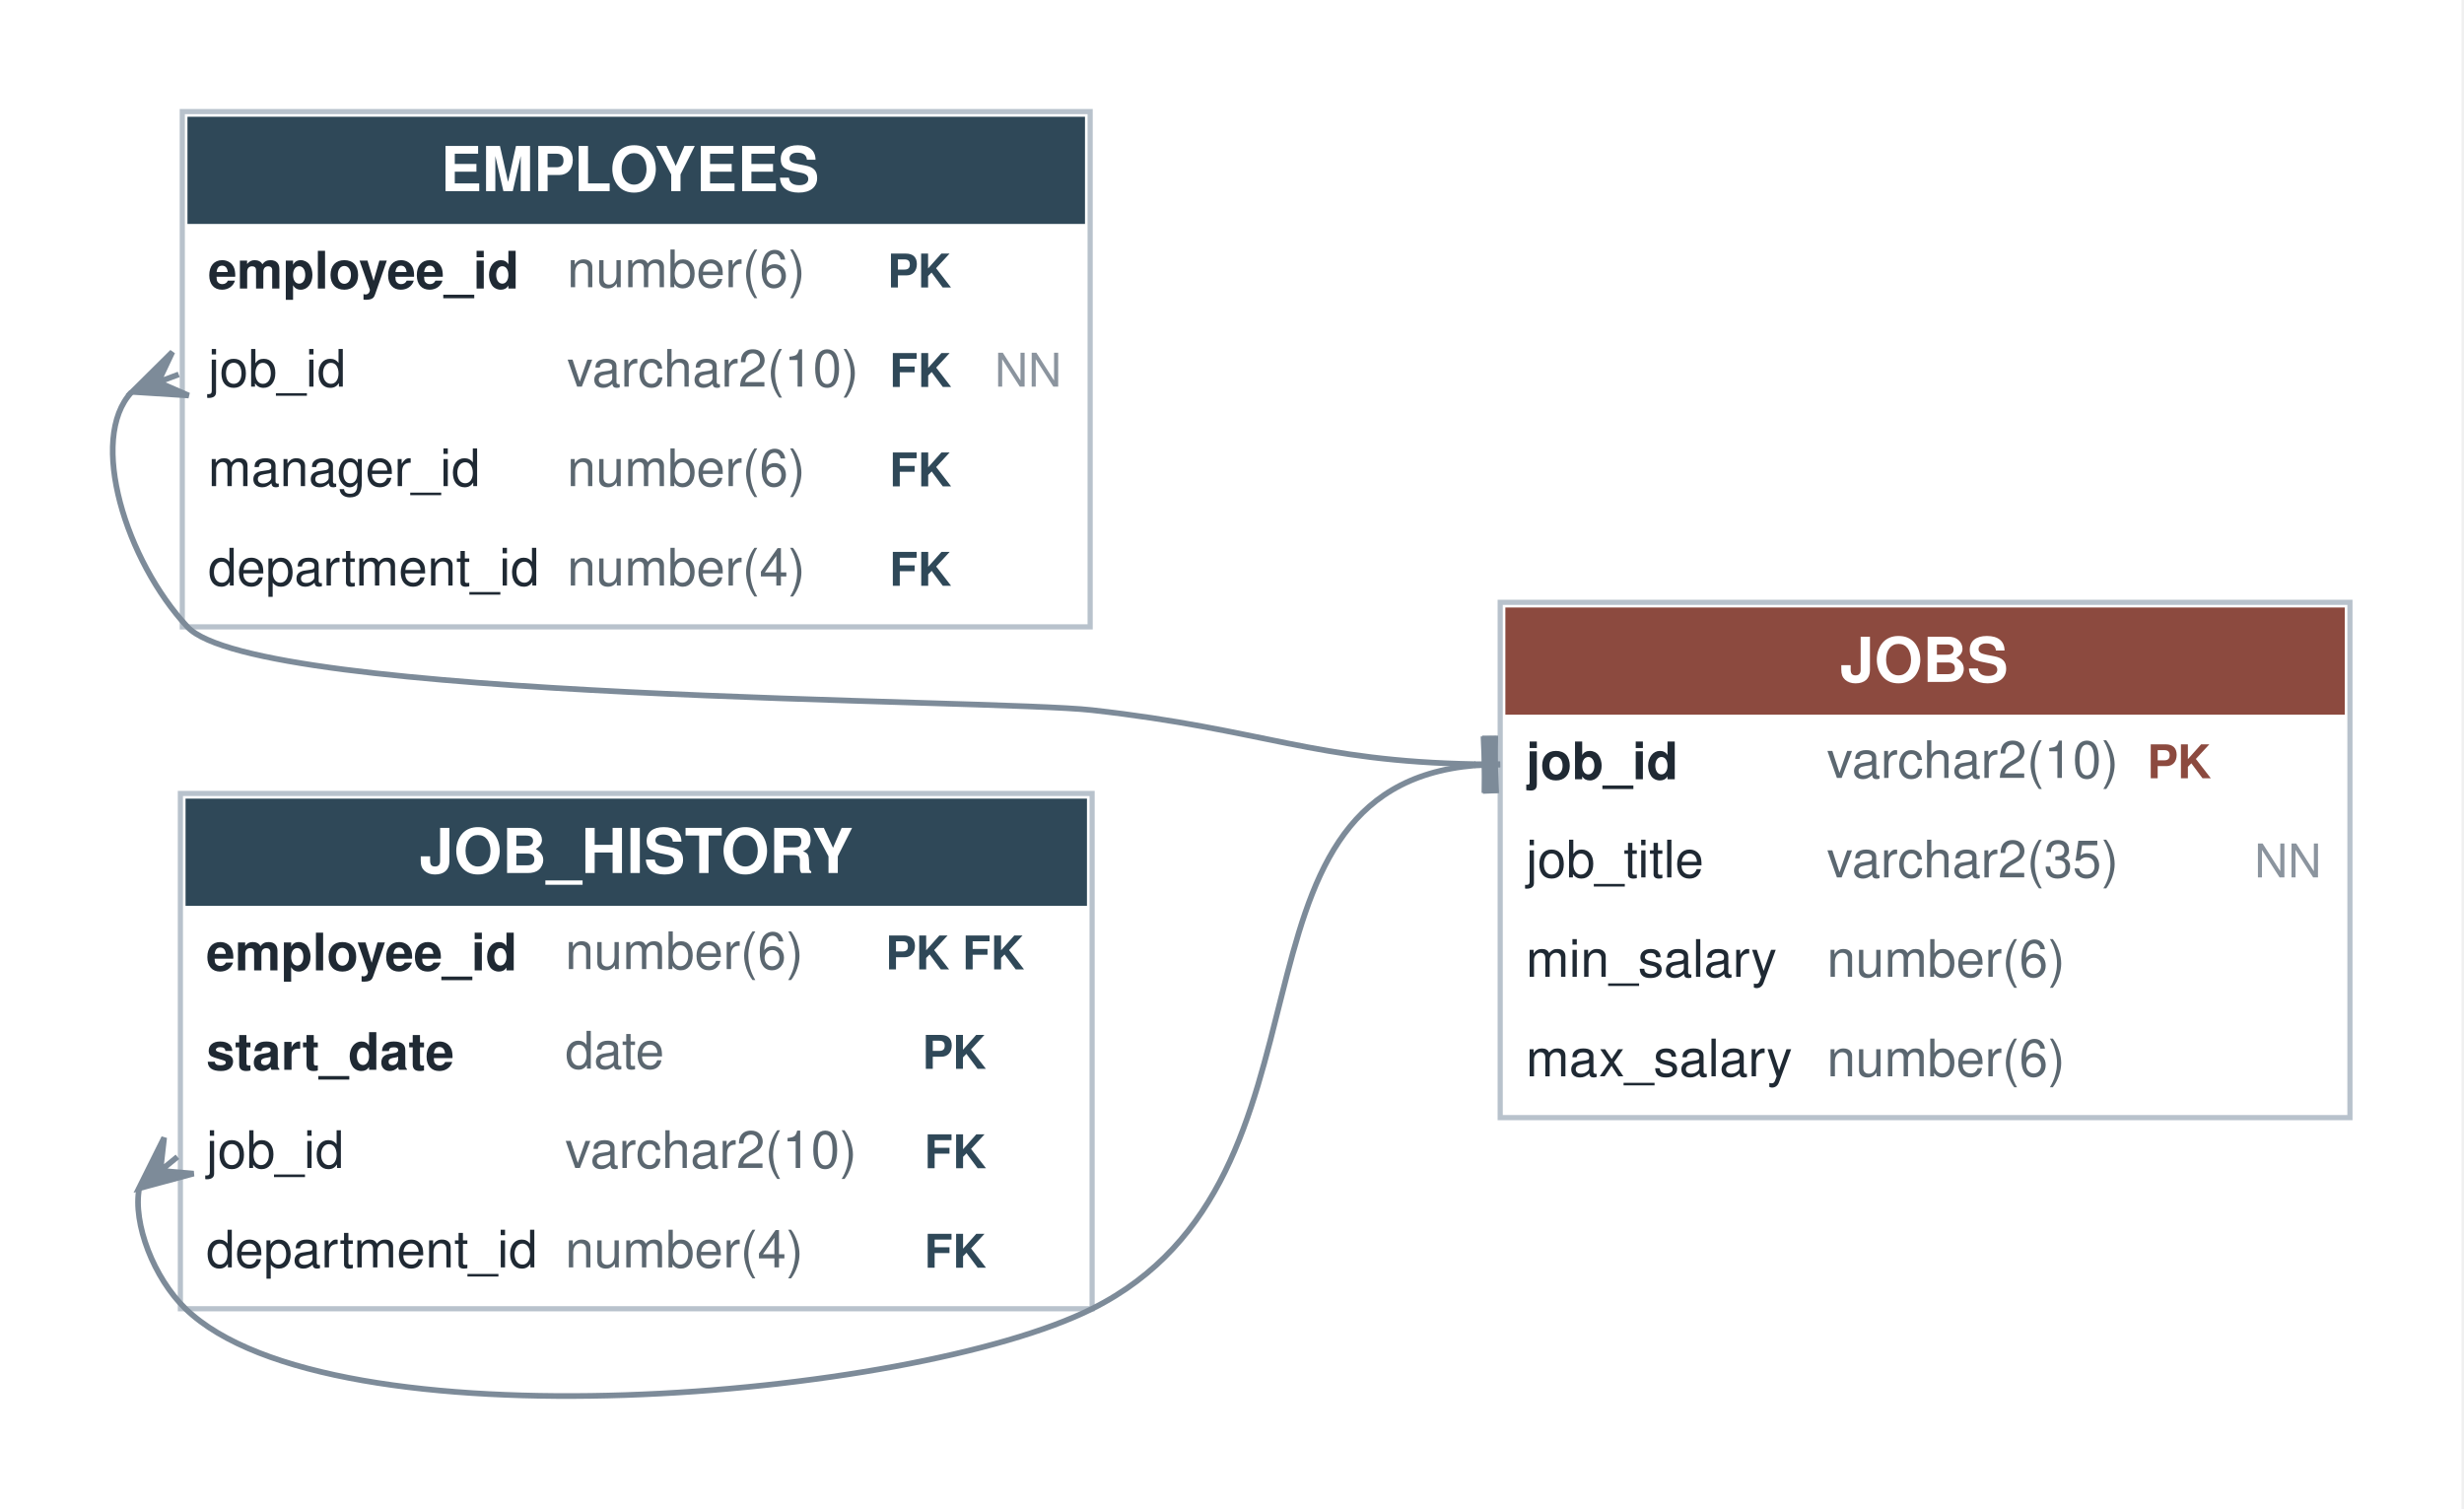
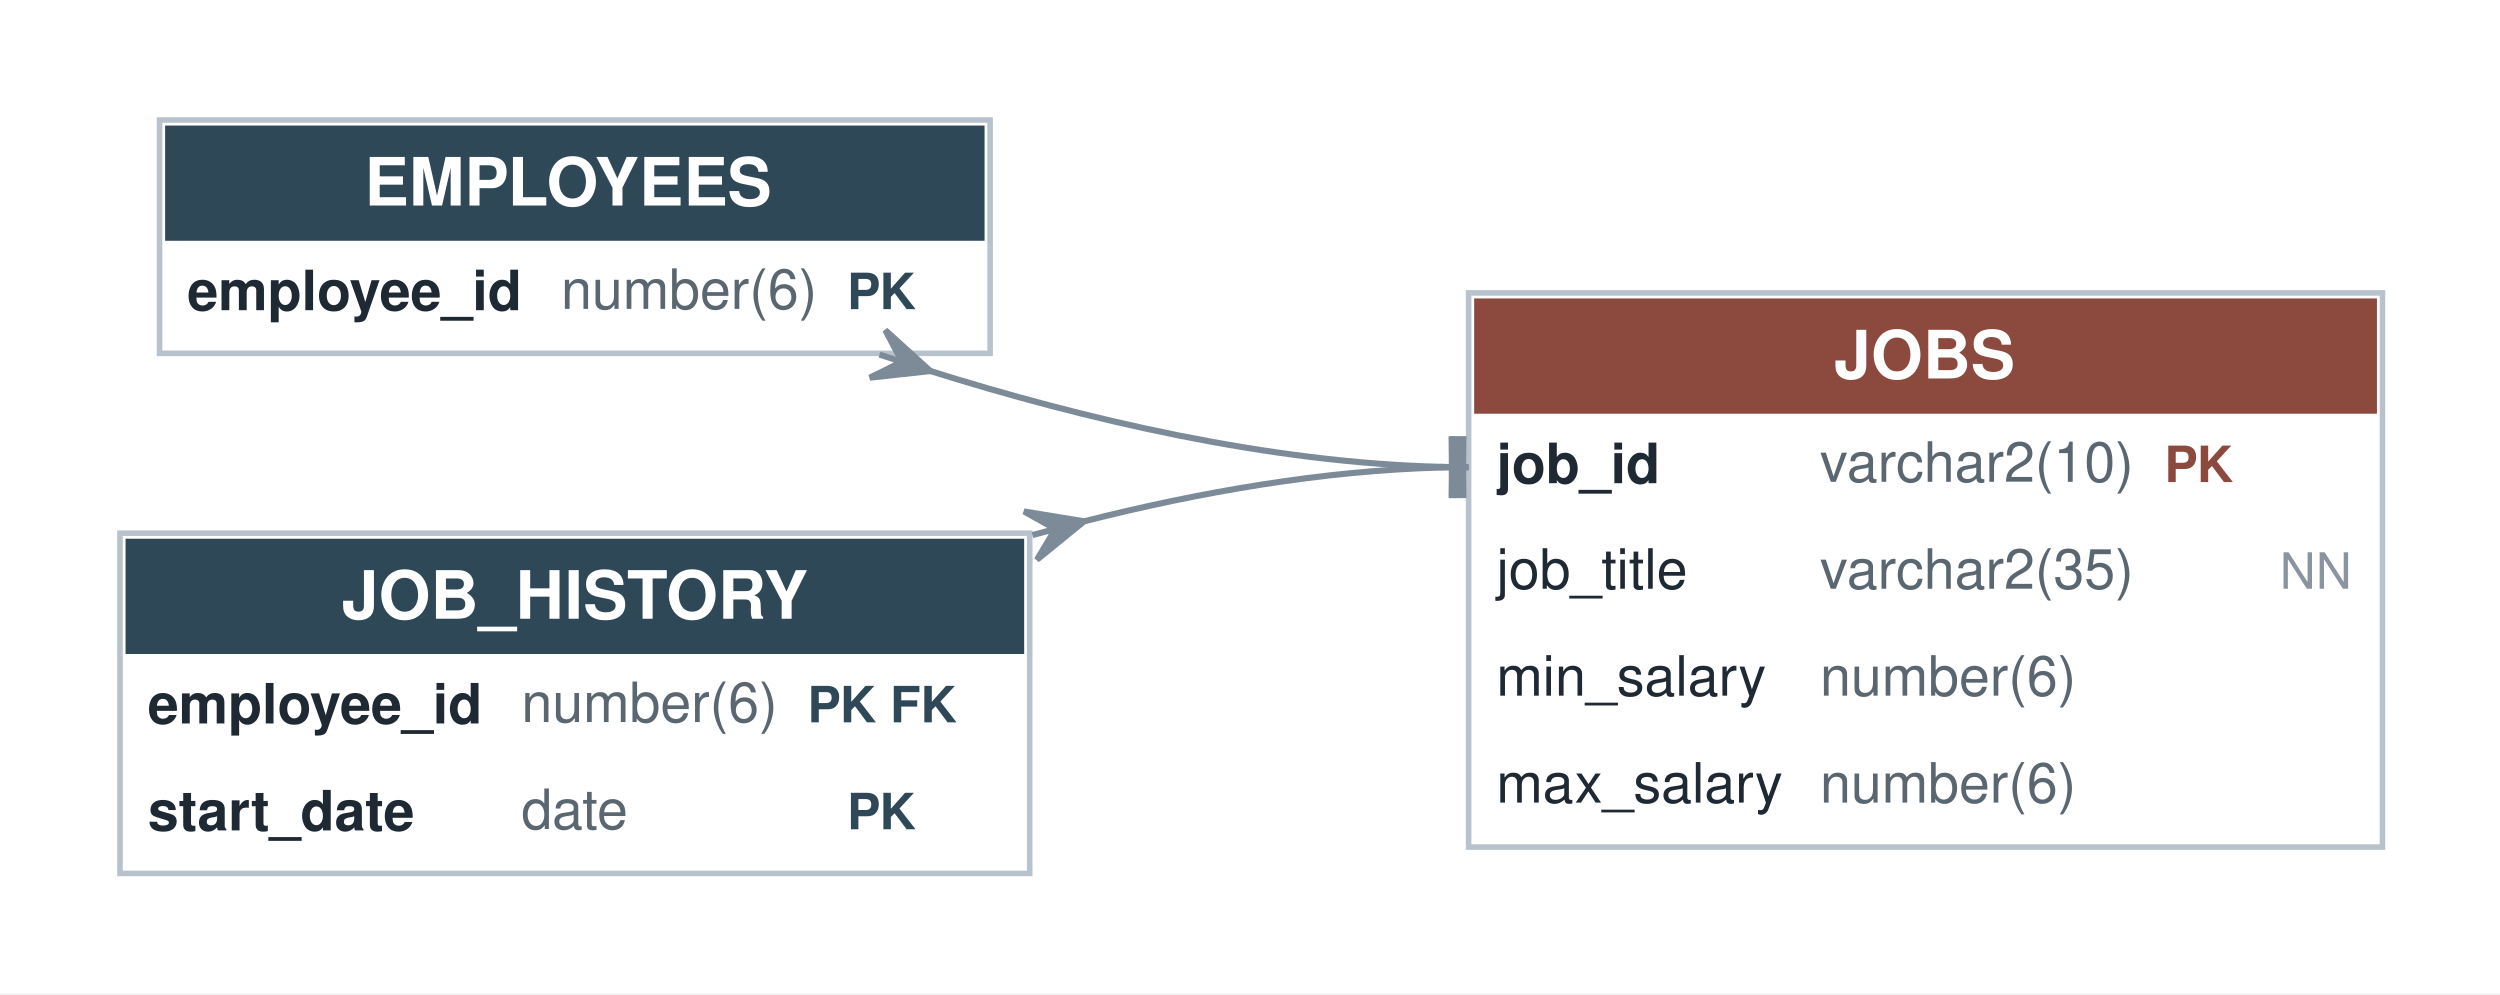
- <svg xmlns="http://www.w3.org/2000/svg" width="477pt" height="292pt" viewBox="0.00 0.00 477.00 292.00">
-   <g id="graph0" class="graph" transform="scale(1 1) rotate(0) translate(21.6 270.66)">
-     <polygon fill="white" stroke="none" points="-21.6,21.6 -21.6,-270.66 454.92,-270.66 454.92,21.6 -21.6,21.6" />
+ <svg xmlns="http://www.w3.org/2000/svg" width="450pt" height="179pt" viewBox="0.00 0.00 450.00 179.00">
+   <g id="graph0" class="graph" transform="scale(1 1) rotate(0) translate(21.6 157.22)">
+     <polygon fill="white" stroke="none" points="-21.6,21.6 -21.6,-157.22 428.85,-157.22 428.85,21.6 -21.6,21.6" />
    <g id="node1" class="node">
-       <polygon fill="#ffffff" stroke="none" points="268.82,-54.31 268.82,-154.06 433.32,-154.06 433.32,-54.31 268.82,-54.31" />
-       <polygon fill="none" stroke="#b8c2cc" points="268.82,-54.31 268.82,-154.06 433.32,-154.06 433.32,-54.31 268.82,-54.31" />
-       <polygon fill="#8c4a3f" stroke="none" points="269.82,-132.31 269.82,-153.06 432.32,-153.06 432.32,-132.31 269.82,-132.31" />
-       <text xml:space="preserve" text-anchor="start" x="334.57" y="-138.66" font-family="Helvetica,Arial,sans-serif" font-weight="bold" font-size="12.00" fill="white">JOBS</text>
-       <text xml:space="preserve" text-anchor="start" x="273.82" y="-119.81" font-family="Helvetica,Arial,sans-serif" font-weight="bold" font-size="10.00" fill="#1f2933">job_id</text>
-       <text xml:space="preserve" text-anchor="start" x="332.07" y="-120.06" font-family="Helvetica,Arial,sans-serif" font-size="10.00" fill="#5b6770">varchar2(10)</text>
-       <text xml:space="preserve" text-anchor="start" x="394.07" y="-120.01" font-family="Helvetica,Arial,sans-serif" font-weight="bold" font-size="9.00" fill="#8c4a3f">PK</text>
-       <text xml:space="preserve" text-anchor="start" x="273.82" y="-100.81" font-family="Helvetica,Arial,sans-serif" font-size="10.00" fill="#1f2933">job_title</text>
-       <text xml:space="preserve" text-anchor="start" x="332.07" y="-100.81" font-family="Helvetica,Arial,sans-serif" font-size="10.00" fill="#5b6770">varchar2(35)</text>
-       <text xml:space="preserve" text-anchor="start" x="414.82" y="-100.81" font-family="Helvetica,Arial,sans-serif" font-size="9.00" fill="#8b949e">NN</text>
-       <text xml:space="preserve" text-anchor="start" x="273.82" y="-81.56" font-family="Helvetica,Arial,sans-serif" font-size="10.00" fill="#1f2933">min_salary</text>
-       <text xml:space="preserve" text-anchor="start" x="332.07" y="-81.56" font-family="Helvetica,Arial,sans-serif" font-size="10.00" fill="#5b6770">number(6)</text>
-       <text xml:space="preserve" text-anchor="start" x="273.82" y="-62.31" font-family="Helvetica,Arial,sans-serif" font-size="10.00" fill="#1f2933">max_salary</text>
-       <text xml:space="preserve" text-anchor="start" x="332.07" y="-62.31" font-family="Helvetica,Arial,sans-serif" font-size="10.00" fill="#5b6770">number(6)</text>
+       <polygon fill="#ffffff" stroke="none" points="242.75,-4.75 242.75,-104.5 407.25,-104.5 407.25,-4.75 242.75,-4.75" />
+       <polygon fill="none" stroke="#b8c2cc" points="242.75,-4.75 242.75,-104.5 407.25,-104.5 407.25,-4.75 242.75,-4.75" />
+       <polygon fill="#8c4a3f" stroke="none" points="243.75,-82.75 243.75,-103.5 406.25,-103.5 406.25,-82.75 243.75,-82.75" />
+       <text xml:space="preserve" text-anchor="start" x="308.5" y="-89.1" font-family="Helvetica,Arial,sans-serif" font-weight="bold" font-size="12.00" fill="white">JOBS</text>
+       <text xml:space="preserve" text-anchor="start" x="247.75" y="-70.25" font-family="Helvetica,Arial,sans-serif" font-weight="bold" font-size="10.00" fill="#1f2933">job_id</text>
+       <text xml:space="preserve" text-anchor="start" x="306" y="-70.5" font-family="Helvetica,Arial,sans-serif" font-size="10.00" fill="#5b6770">varchar2(10)</text>
+       <text xml:space="preserve" text-anchor="start" x="368" y="-70.45" font-family="Helvetica,Arial,sans-serif" font-weight="bold" font-size="9.00" fill="#8c4a3f">PK</text>
+       <text xml:space="preserve" text-anchor="start" x="247.75" y="-51.25" font-family="Helvetica,Arial,sans-serif" font-size="10.00" fill="#1f2933">job_title</text>
+       <text xml:space="preserve" text-anchor="start" x="306" y="-51.25" font-family="Helvetica,Arial,sans-serif" font-size="10.00" fill="#5b6770">varchar2(35)</text>
+       <text xml:space="preserve" text-anchor="start" x="388.75" y="-51.25" font-family="Helvetica,Arial,sans-serif" font-size="9.00" fill="#8b949e">NN</text>
+       <text xml:space="preserve" text-anchor="start" x="247.75" y="-32" font-family="Helvetica,Arial,sans-serif" font-size="10.00" fill="#1f2933">min_salary</text>
+       <text xml:space="preserve" text-anchor="start" x="306" y="-32" font-family="Helvetica,Arial,sans-serif" font-size="10.00" fill="#5b6770">number(6)</text>
+       <text xml:space="preserve" text-anchor="start" x="247.75" y="-12.75" font-family="Helvetica,Arial,sans-serif" font-size="10.00" fill="#1f2933">max_salary</text>
+       <text xml:space="preserve" text-anchor="start" x="306" y="-12.75" font-family="Helvetica,Arial,sans-serif" font-size="10.00" fill="#5b6770">number(6)</text>
    </g>
    <g id="node2" class="node">
-       <polygon fill="#ffffff" stroke="none" points="13.69,-149.31 13.69,-249.06 189.44,-249.06 189.44,-149.31 13.69,-149.31" />
-       <polygon fill="none" stroke="#b8c2cc" points="13.69,-149.31 13.69,-249.06 189.44,-249.06 189.44,-149.31 13.69,-149.31" />
-       <polygon fill="#2f4858" stroke="none" points="14.69,-227.31 14.69,-248.06 188.44,-248.06 188.44,-227.31 14.69,-227.31" />
-       <text xml:space="preserve" text-anchor="start" x="63.69" y="-233.66" font-family="Helvetica,Arial,sans-serif" font-weight="bold" font-size="12.00" fill="white">EMPLOYEES</text>
-       <text xml:space="preserve" text-anchor="start" x="18.69" y="-214.81" font-family="Helvetica,Arial,sans-serif" font-weight="bold" font-size="10.00" fill="#1f2933">employee_id</text>
-       <text xml:space="preserve" text-anchor="start" x="88.19" y="-215.06" font-family="Helvetica,Arial,sans-serif" font-size="10.00" fill="#5b6770">number(6)</text>
-       <text xml:space="preserve" text-anchor="start" x="150.19" y="-215.01" font-family="Helvetica,Arial,sans-serif" font-weight="bold" font-size="9.00" fill="#2f4858">PK</text>
-       <text xml:space="preserve" text-anchor="start" x="18.69" y="-195.81" font-family="Helvetica,Arial,sans-serif" font-size="10.00" fill="#1f2933">job_id</text>
-       <text xml:space="preserve" text-anchor="start" x="88.19" y="-195.81" font-family="Helvetica,Arial,sans-serif" font-size="10.00" fill="#5b6770">varchar2(10)</text>
-       <text xml:space="preserve" text-anchor="start" x="150.57" y="-195.76" font-family="Helvetica,Arial,sans-serif" font-weight="bold" font-size="9.00" fill="#2f4858">FK</text>
-       <text xml:space="preserve" text-anchor="start" x="170.94" y="-195.81" font-family="Helvetica,Arial,sans-serif" font-size="9.00" fill="#8b949e">NN</text>
-       <text xml:space="preserve" text-anchor="start" x="18.69" y="-176.56" font-family="Helvetica,Arial,sans-serif" font-size="10.00" fill="#1f2933">manager_id</text>
-       <text xml:space="preserve" text-anchor="start" x="88.19" y="-176.56" font-family="Helvetica,Arial,sans-serif" font-size="10.00" fill="#5b6770">number(6)</text>
-       <text xml:space="preserve" text-anchor="start" x="150.57" y="-176.51" font-family="Helvetica,Arial,sans-serif" font-weight="bold" font-size="9.00" fill="#2f4858">FK</text>
-       <text xml:space="preserve" text-anchor="start" x="18.69" y="-157.31" font-family="Helvetica,Arial,sans-serif" font-size="10.00" fill="#1f2933">department_id</text>
-       <text xml:space="preserve" text-anchor="start" x="88.19" y="-157.31" font-family="Helvetica,Arial,sans-serif" font-size="10.00" fill="#5b6770">number(4)</text>
-       <text xml:space="preserve" text-anchor="start" x="150.57" y="-157.26" font-family="Helvetica,Arial,sans-serif" font-weight="bold" font-size="9.00" fill="#2f4858">FK</text>
+       <polygon fill="#ffffff" stroke="none" points="7.12,-93.62 7.12,-135.62 156.62,-135.62 156.62,-93.62 7.12,-93.62" />
+       <polygon fill="none" stroke="#b8c2cc" points="7.12,-93.62 7.12,-135.62 156.62,-135.62 156.62,-93.62 7.12,-93.62" />
+       <polygon fill="#2f4858" stroke="none" points="8.12,-113.88 8.12,-134.62 155.62,-134.62 155.62,-113.88 8.12,-113.88" />
+       <text xml:space="preserve" text-anchor="start" x="44" y="-120.22" font-family="Helvetica,Arial,sans-serif" font-weight="bold" font-size="12.00" fill="white">EMPLOYEES</text>
+       <text xml:space="preserve" text-anchor="start" x="12.12" y="-101.38" font-family="Helvetica,Arial,sans-serif" font-weight="bold" font-size="10.00" fill="#1f2933">employee_id</text>
+       <text xml:space="preserve" text-anchor="start" x="79.38" y="-101.62" font-family="Helvetica,Arial,sans-serif" font-size="10.00" fill="#5b6770">number(6)</text>
+       <text xml:space="preserve" text-anchor="start" x="130.88" y="-101.58" font-family="Helvetica,Arial,sans-serif" font-weight="bold" font-size="9.00" fill="#2f4858">PK</text>
    </g>
    <g id="edge1" class="edge">
-       <path fill="none" stroke="#7d8b99" stroke-width="1.1" d="M3.88,-194.76C-4.63,-185.68 2.83,-162.05 14.69,-149.31 28.01,-135.01 170.4,-135.37 189.82,-133.19 223.36,-129.42 232.55,-123.3 264.01,-122.73" />
-       <polygon fill="#7d8b99" stroke="#7d8b99" stroke-width="1.1" points="3.98,-194.8 11.77,-202.52 9.01,-196.68 13,-198.18 13,-198.18 13,-198.18 9.01,-196.68 14.93,-194.1 3.98,-194.8" />
-       <polygon fill="#7d8b99" stroke="#7d8b99" stroke-width="1.1" points="267.77,-117.7 267.86,-127.7 265.86,-127.71 265.77,-117.71 267.77,-117.7" />
-       <polyline fill="none" stroke="#7d8b99" stroke-width="1.1" points="268.82,-122.69 263.82,-122.73" />
+       <path fill="none" stroke="#7d8b99" stroke-width="1.1" d="M145.62,-90.51C173.35,-81.8 206.73,-73.9 238.13,-73.18" />
+       <polygon fill="#7d8b99" stroke="#7d8b99" stroke-width="1.1" points="145.87,-90.43 134.97,-89.24 140.76,-92.09 136.71,-93.4 136.71,-93.4 136.71,-93.4 140.76,-92.09 137.75,-97.8 145.87,-90.43" />
+       <polygon fill="#7d8b99" stroke="#7d8b99" stroke-width="1.1" points="241.69,-68.14 241.81,-78.14 239.81,-78.16 239.69,-68.16 241.69,-68.14" />
+       <polyline fill="none" stroke="#7d8b99" stroke-width="1.1" points="242.75,-73.12 237.75,-73.18" />
    </g>
    <g id="node3" class="node">
-       <polygon fill="#ffffff" stroke="none" points="13.32,-17.31 13.32,-117.06 189.82,-117.06 189.82,-17.31 13.32,-17.31" />
-       <polygon fill="none" stroke="#b8c2cc" points="13.32,-17.31 13.32,-117.06 189.82,-117.06 189.82,-17.31 13.32,-17.31" />
-       <polygon fill="#2f4858" stroke="none" points="14.32,-95.31 14.32,-116.06 188.82,-116.06 188.82,-95.31 14.32,-95.31" />
-       <text xml:space="preserve" text-anchor="start" x="59.57" y="-101.66" font-family="Helvetica,Arial,sans-serif" font-weight="bold" font-size="12.00" fill="white">JOB_HISTORY</text>
-       <text xml:space="preserve" text-anchor="start" x="18.32" y="-82.81" font-family="Helvetica,Arial,sans-serif" font-weight="bold" font-size="10.00" fill="#1f2933">employee_id</text>
-       <text xml:space="preserve" text-anchor="start" x="87.82" y="-83.06" font-family="Helvetica,Arial,sans-serif" font-size="10.00" fill="#5b6770">number(6)</text>
-       <text xml:space="preserve" text-anchor="start" x="149.82" y="-83.01" font-family="Helvetica,Arial,sans-serif" font-weight="bold" font-size="9.00" fill="#2f4858">PK FK</text>
-       <text xml:space="preserve" text-anchor="start" x="18.32" y="-63.56" font-family="Helvetica,Arial,sans-serif" font-weight="bold" font-size="10.00" fill="#1f2933">start_date</text>
-       <text xml:space="preserve" text-anchor="start" x="87.82" y="-63.81" font-family="Helvetica,Arial,sans-serif" font-size="10.00" fill="#5b6770">date</text>
-       <text xml:space="preserve" text-anchor="start" x="156.94" y="-63.76" font-family="Helvetica,Arial,sans-serif" font-weight="bold" font-size="9.00" fill="#2f4858">PK</text>
-       <text xml:space="preserve" text-anchor="start" x="18.32" y="-44.56" font-family="Helvetica,Arial,sans-serif" font-size="10.00" fill="#1f2933">job_id</text>
-       <text xml:space="preserve" text-anchor="start" x="87.82" y="-44.56" font-family="Helvetica,Arial,sans-serif" font-size="10.00" fill="#5b6770">varchar2(10)</text>
-       <text xml:space="preserve" text-anchor="start" x="157.32" y="-44.51" font-family="Helvetica,Arial,sans-serif" font-weight="bold" font-size="9.00" fill="#2f4858">FK</text>
-       <text xml:space="preserve" text-anchor="start" x="18.32" y="-25.31" font-family="Helvetica,Arial,sans-serif" font-size="10.00" fill="#1f2933">department_id</text>
-       <text xml:space="preserve" text-anchor="start" x="87.82" y="-25.31" font-family="Helvetica,Arial,sans-serif" font-size="10.00" fill="#5b6770">number(4)</text>
-       <text xml:space="preserve" text-anchor="start" x="157.32" y="-25.26" font-family="Helvetica,Arial,sans-serif" font-weight="bold" font-size="9.00" fill="#2f4858">FK</text>
+       <polygon fill="#ffffff" stroke="none" points="0,0 0,-61.25 163.75,-61.25 163.75,0 0,0" />
+       <polygon fill="none" stroke="#b8c2cc" points="0,0 0,-61.25 163.75,-61.25 163.75,0 0,0" />
+       <polygon fill="#2f4858" stroke="none" points="1,-39.5 1,-60.25 162.75,-60.25 162.75,-39.5 1,-39.5" />
+       <text xml:space="preserve" text-anchor="start" x="39.88" y="-45.85" font-family="Helvetica,Arial,sans-serif" font-weight="bold" font-size="12.00" fill="white">JOB_HISTORY</text>
+       <text xml:space="preserve" text-anchor="start" x="5" y="-27" font-family="Helvetica,Arial,sans-serif" font-weight="bold" font-size="10.00" fill="#1f2933">employee_id</text>
+       <text xml:space="preserve" text-anchor="start" x="72.25" y="-27.25" font-family="Helvetica,Arial,sans-serif" font-size="10.00" fill="#5b6770">number(6)</text>
+       <text xml:space="preserve" text-anchor="start" x="123.75" y="-27.2" font-family="Helvetica,Arial,sans-serif" font-weight="bold" font-size="9.00" fill="#2f4858">PK FK</text>
+       <text xml:space="preserve" text-anchor="start" x="5" y="-7.75" font-family="Helvetica,Arial,sans-serif" font-weight="bold" font-size="10.00" fill="#1f2933">start_date</text>
+       <text xml:space="preserve" text-anchor="start" x="72.25" y="-8" font-family="Helvetica,Arial,sans-serif" font-size="10.00" fill="#5b6770">date</text>
+       <text xml:space="preserve" text-anchor="start" x="130.88" y="-7.95" font-family="Helvetica,Arial,sans-serif" font-weight="bold" font-size="9.00" fill="#2f4858">PK</text>
    </g>
    <g id="edge2" class="edge">
-       <path fill="none" stroke="#7d8b99" stroke-width="1.1" d="M5.36,-40.68C4.06,-33.83 8.2,-23.23 14.32,-17.31 42.35,9.8 154.93,0.13 189.82,-17.31 240.63,-42.73 212.08,-118.09 263.9,-122.49" />
-       <polygon fill="#7d8b99" stroke="#7d8b99" stroke-width="1.1" points="5.29,-40.62 10.18,-50.44 9.45,-44.02 12.75,-46.72 12.75,-46.72 12.75,-46.72 9.45,-44.02 15.88,-43.47 5.29,-40.62" />
-       <polygon fill="#7d8b99" stroke="#7d8b99" stroke-width="1.1" points="268.02,-117.65 267.61,-127.64 265.61,-127.56 266.02,-117.57 268.02,-117.65" />
-       <polyline fill="none" stroke="#7d8b99" stroke-width="1.1" points="268.82,-122.69 263.82,-122.48" />
+       <path fill="none" stroke="#7d8b99" stroke-width="1.1" d="M173.64,-63.41C194.37,-68.65 216.59,-72.54 237.93,-73.07" />
+       <polygon fill="#7d8b99" stroke="#7d8b99" stroke-width="1.1" points="173.55,-63.38 165.04,-56.46 168.36,-62 164.24,-60.91 164.24,-60.91 164.24,-60.91 168.36,-62 162.72,-65.16 173.55,-63.38" />
+       <polygon fill="#7d8b99" stroke="#7d8b99" stroke-width="1.1" points="241.81,-68.11 241.69,-78.11 239.69,-78.09 239.81,-68.09 241.81,-68.11" />
+       <polyline fill="none" stroke="#7d8b99" stroke-width="1.1" points="242.75,-73.12 237.75,-73.06" />
    </g>
  </g>
</svg>
